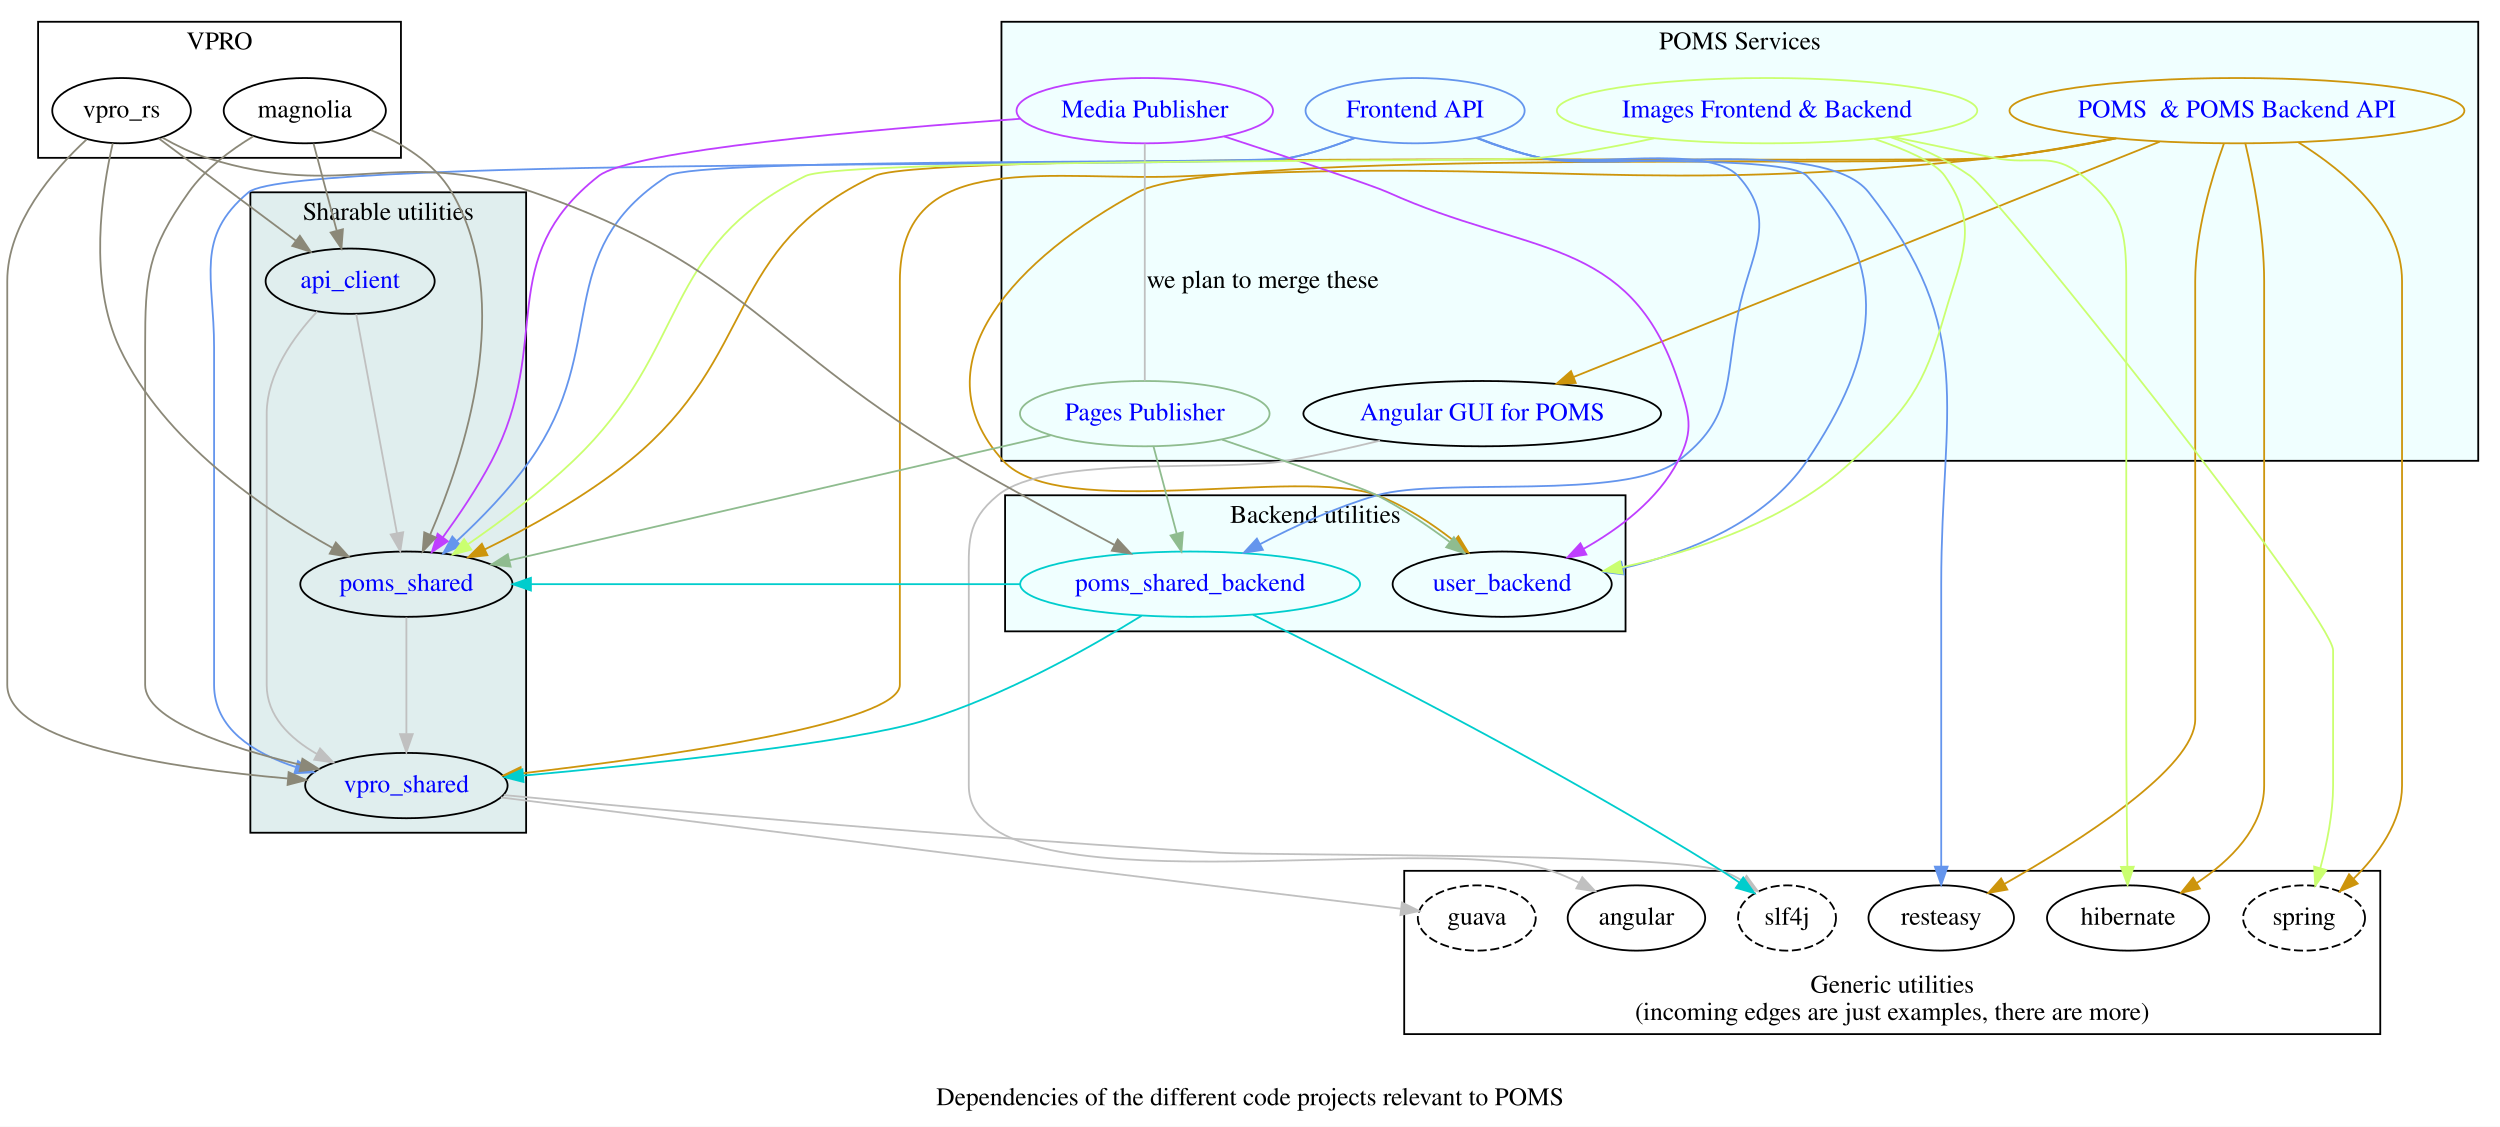
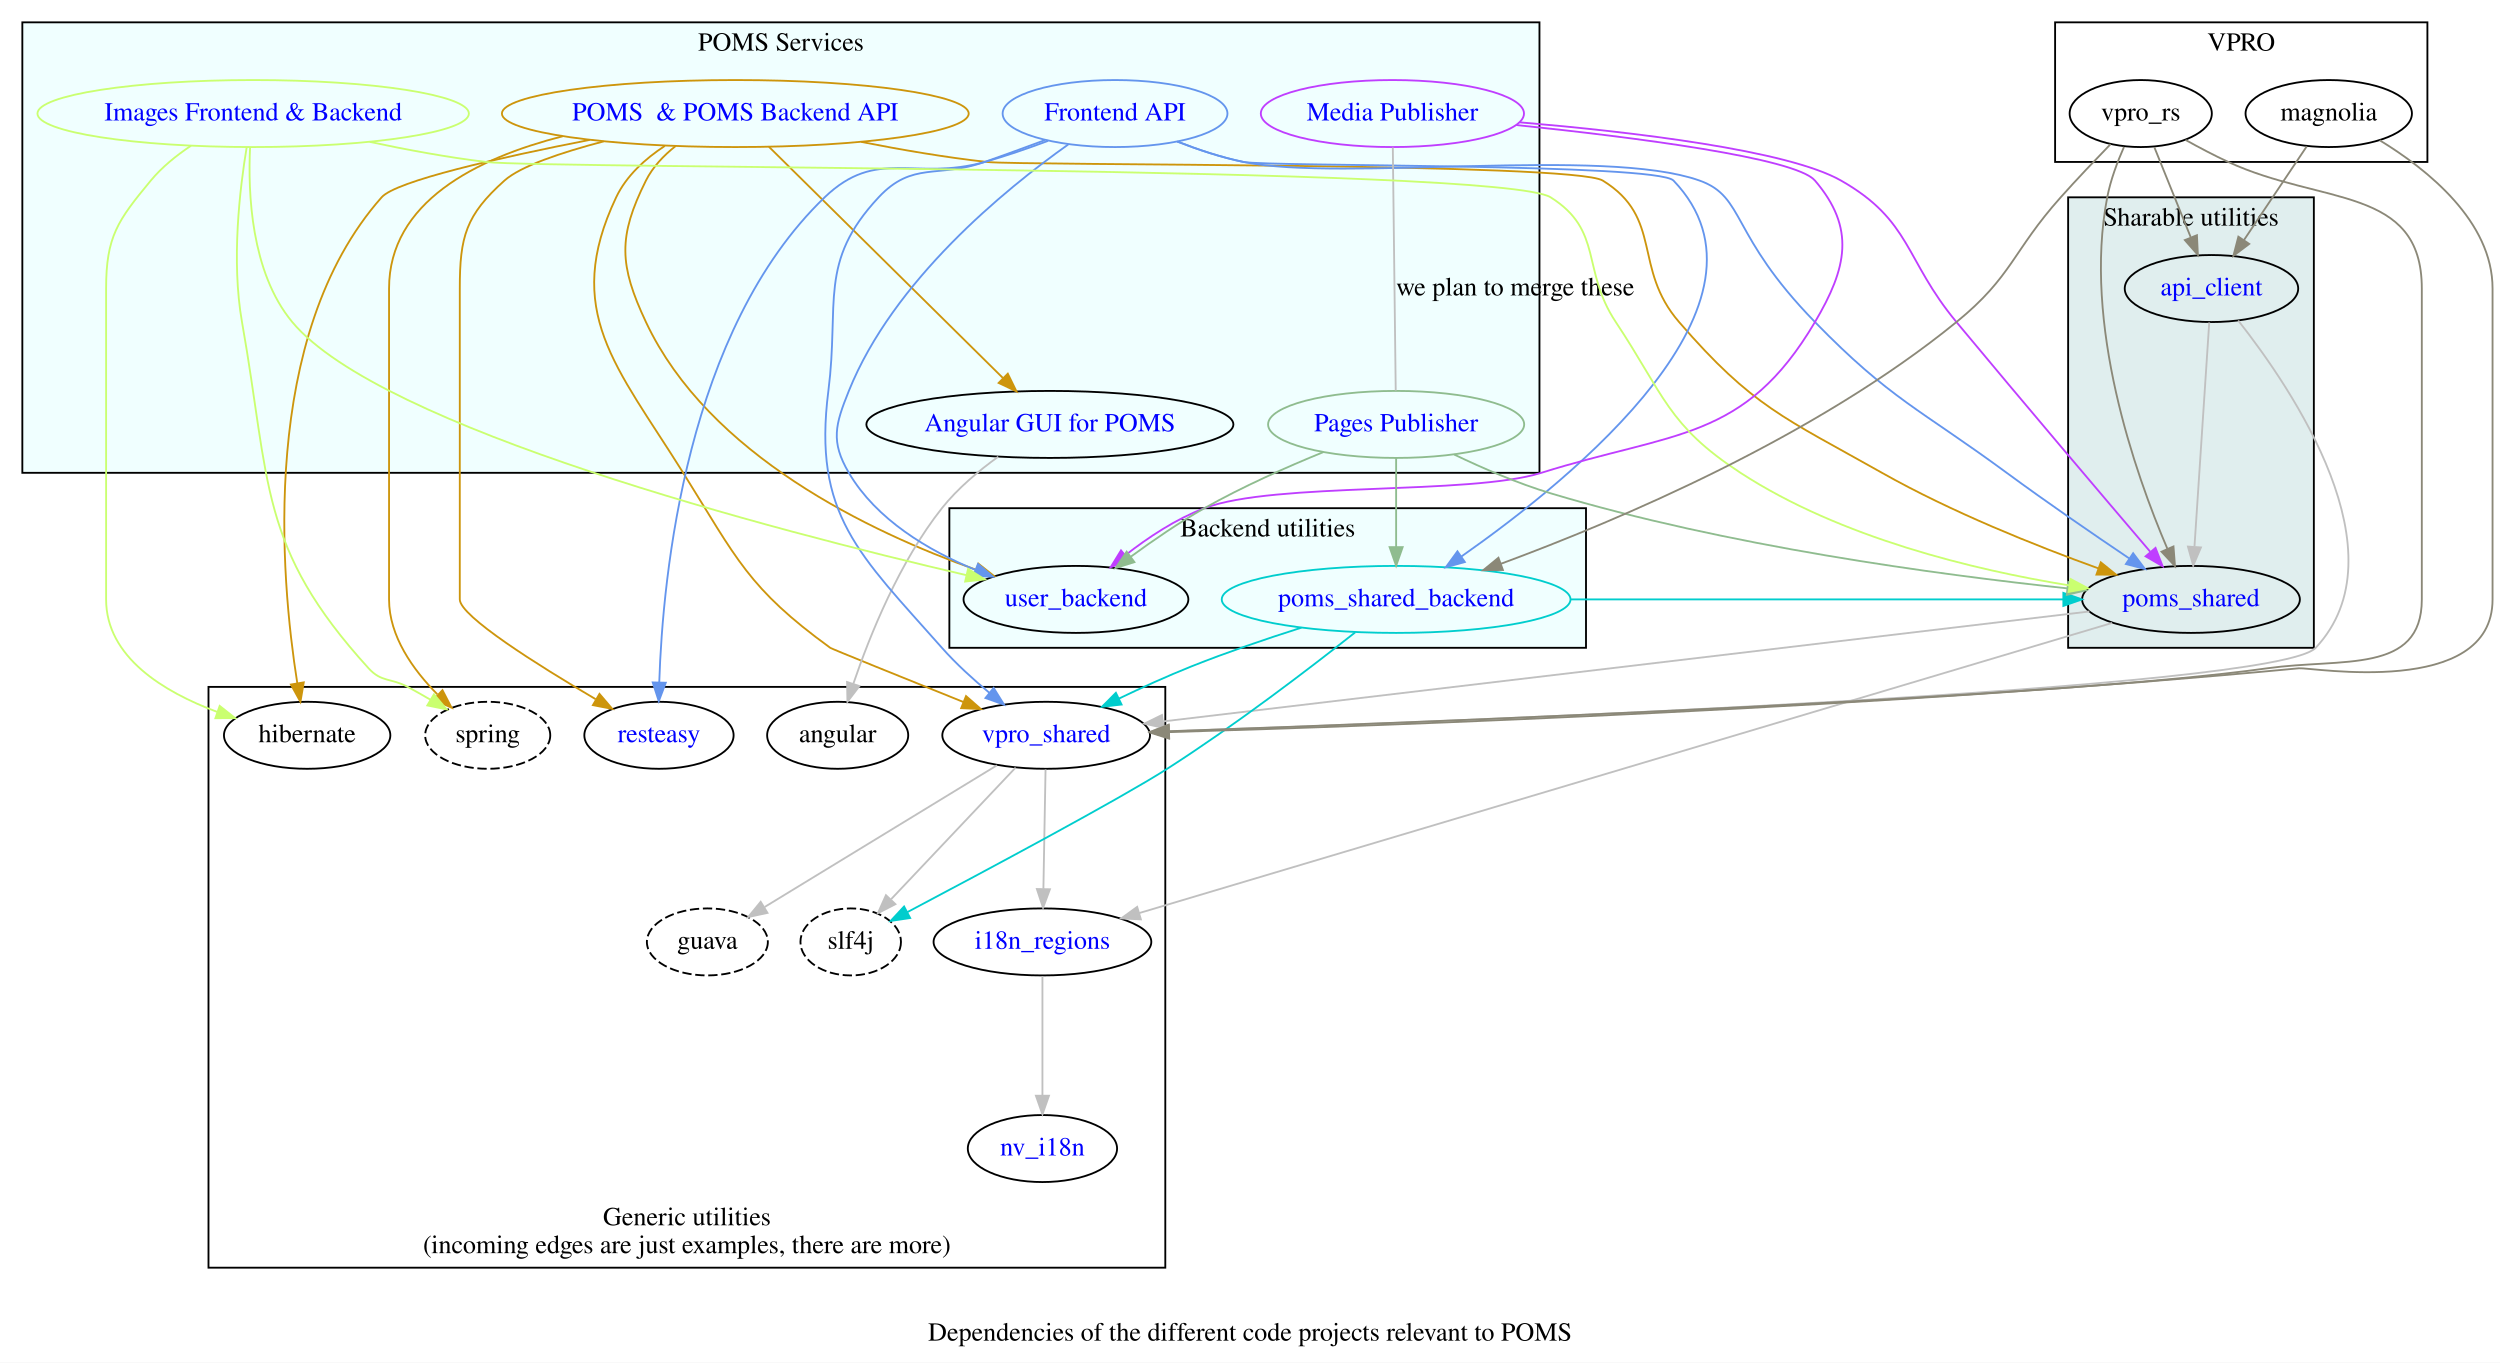
- <svg xmlns="http://www.w3.org/2000/svg" xmlns:xlink="http://www.w3.org/1999/xlink" width="1378pt" height="621pt" viewBox="0.00 0.00 1378.00 621.00">
-   <g id="graph0" class="graph" transform="scale(1 1) rotate(0) translate(4 617)">
-     <polygon fill="#ffffff" stroke="transparent" points="-4,4 -4,-617 1374,-617 1374,4 -4,4" />
-     <text text-anchor="middle" x="685" y="-7.8" font-family="Times,serif" font-size="14.00" fill="#000000">  Dependencies of the different code projects relevant to POMS</text>
+ <svg xmlns="http://www.w3.org/2000/svg" xmlns:xlink="http://www.w3.org/1999/xlink" width="1343pt" height="732pt" viewBox="0.00 0.00 1343.00 732.00">
+   <g id="graph0" class="graph" transform="scale(1 1) rotate(0) translate(4 728)">
+     <polygon fill="#ffffff" stroke="transparent" points="-4,4 -4,-728 1339,-728 1339,4 -4,4" />
+     <text text-anchor="middle" x="667.5" y="-7.8" font-family="Times,serif" font-size="14.00" fill="#000000">  Dependencies of the different code projects relevant to POMS</text>
    <g id="clust1" class="cluster">
-       <polygon fill="none" stroke="#000000" points="770,-47 770,-137 1308,-137 1308,-47 770,-47" />
-       <text text-anchor="middle" x="1039" y="-69.8" font-family="Times,serif" font-size="14.00" fill="#000000">Generic utilities</text>
-       <text text-anchor="middle" x="1039" y="-54.8" font-family="Times,serif" font-size="14.00" fill="#000000">(incoming edges are just examples, there are more)</text>
+       <polygon fill="none" stroke="#000000" points="108,-47 108,-359 622,-359 622,-47 108,-47" />
+       <text text-anchor="middle" x="365" y="-69.8" font-family="Times,serif" font-size="14.00" fill="#000000">Generic utilities</text>
+       <text text-anchor="middle" x="365" y="-54.8" font-family="Times,serif" font-size="14.00" fill="#000000">(incoming edges are just examples, there are more)</text>
    </g>
    <g id="clust2" class="cluster">
-       <polygon fill="none" stroke="#000000" points="17,-530 17,-605 217,-605 217,-530 17,-530" />
-       <text text-anchor="middle" x="117" y="-589.8" font-family="Times,serif" font-size="14.00" fill="#000000">VPRO</text>
+       <polygon fill="none" stroke="#000000" points="1100,-641 1100,-716 1300,-716 1300,-641 1100,-641" />
+       <text text-anchor="middle" x="1200" y="-700.8" font-family="Times,serif" font-size="14.00" fill="#000000">VPRO</text>
    </g>
    <g id="clust3" class="cluster">
-       <polygon fill="#f0ffff" stroke="#000000" points="548,-363 548,-605 1362,-605 1362,-363 548,-363" />
-       <text text-anchor="middle" x="955" y="-589.8" font-family="Times,serif" font-size="14.00" fill="#000000">POMS Services</text>
+       <polygon fill="#f0ffff" stroke="#000000" points="8,-474 8,-716 823,-716 823,-474 8,-474" />
+       <text text-anchor="middle" x="415.5" y="-700.8" font-family="Times,serif" font-size="14.00" fill="#000000">POMS Services</text>
    </g>
    <g id="clust4" class="cluster">
-       <polygon fill="#f0ffff" stroke="#000000" points="550,-269 550,-344 892,-344 892,-269 550,-269" />
-       <text text-anchor="middle" x="721" y="-328.8" font-family="Times,serif" font-size="14.00" fill="#000000">Backend utilities</text>
+       <polygon fill="#f0ffff" stroke="#000000" points="506,-380 506,-455 848,-455 848,-380 506,-380" />
+       <text text-anchor="middle" x="677" y="-439.8" font-family="Times,serif" font-size="14.00" fill="#000000">Backend utilities</text>
    </g>
    <g id="clust5" class="cluster">
-       <polygon fill="#e0eeee" stroke="#000000" points="134,-158 134,-511 286,-511 286,-158 134,-158" />
-       <text text-anchor="middle" x="210" y="-495.8" font-family="Times,serif" font-size="14.00" fill="#000000">Sharable utilities</text>
+       <polygon fill="#e0eeee" stroke="#000000" points="1107,-380 1107,-622 1239,-622 1239,-380 1107,-380" />
+       <text text-anchor="middle" x="1173" y="-606.8" font-family="Times,serif" font-size="14.00" fill="#000000">Sharable utilities</text>
    </g>
    <g id="node1" class="node">
      <g id="a_node1">
        <a xlink:href="https://github.com/vpro/vpro-shared" xlink:title="vpro_shared">
-           <ellipse fill="none" stroke="#000000" cx="220" cy="-184" rx="55.79" ry="18" />
-           <text text-anchor="middle" x="220" y="-180.3" font-family="Times,serif" font-size="14.00" fill="#0000ff">vpro_shared</text>
-         </a>
-       </g>
-     </g>
-     <g id="node12" class="node">
-       <ellipse fill="none" stroke="#000000" stroke-dasharray="5,2" cx="981" cy="-111" rx="27" ry="18" />
-       <text text-anchor="middle" x="981" y="-107.3" font-family="Times,serif" font-size="14.00" fill="#000000">slf4j</text>
+           <ellipse fill="none" stroke="#000000" cx="558" cy="-333" rx="55.79" ry="18" />
+           <text text-anchor="middle" x="558" y="-329.3" font-family="Times,serif" font-size="14.00" fill="#0000ff">vpro_shared</text>
+         </a>
+       </g>
+     </g>
+     <g id="node3" class="node">
+       <g id="a_node3">
+         <a xlink:href="https://github.com/mihxil/i18n-regions" xlink:title="i18n_regions">
+           <ellipse fill="none" stroke="#000000" cx="556" cy="-222" rx="58.49" ry="18" />
+           <text text-anchor="middle" x="556" y="-218.3" font-family="Times,serif" font-size="14.00" fill="#0000ff">i18n_regions</text>
+         </a>
+       </g>
    </g>
    <g id="edge1" class="edge">
-       <path fill="none" stroke="#c0c0c0" d="M273.732,-178.753C357.763,-170.73 525.433,-155.456 668,-147 698.744,-145.177 915.872,-147.003 945,-137 949.019,-135.62 952.977,-133.628 956.713,-131.353" />
-       <polygon fill="#c0c0c0" stroke="#c0c0c0" points="958.7,-134.235 964.954,-125.682 954.732,-128.468 958.7,-134.235" />
-     </g>
-     <g id="node13" class="node">
-       <ellipse fill="none" stroke="#000000" stroke-dasharray="5,2" cx="810" cy="-111" rx="32.494" ry="18" />
-       <text text-anchor="middle" x="810" y="-107.3" font-family="Times,serif" font-size="14.00" fill="#000000">guava</text>
+       <path fill="none" stroke="#c0c0c0" d="M557.67,-314.671C557.356,-297.237 556.878,-270.748 556.514,-250.549" />
+       <polygon fill="#c0c0c0" stroke="#c0c0c0" points="560.01,-250.292 556.331,-240.357 553.012,-250.418 560.01,-250.292" />
+     </g>
+     <g id="node15" class="node">
+       <ellipse fill="none" stroke="#000000" stroke-dasharray="5,2" cx="453" cy="-222" rx="27" ry="18" />
+       <text text-anchor="middle" x="453" y="-218.3" font-family="Times,serif" font-size="14.00" fill="#000000">slf4j</text>
    </g>
    <g id="edge2" class="edge">
-       <path fill="none" stroke="#c0c0c0" d="M272.128,-177.444C331.252,-170.017 430.553,-157.572 516,-147 605.841,-135.884 711.149,-123.033 768.168,-116.089" />
-       <polygon fill="#c0c0c0" stroke="#c0c0c0" points="768.734,-119.546 778.237,-114.863 767.888,-112.597 768.734,-119.546" />
+       <path fill="none" stroke="#c0c0c0" d="M541.594,-315.656C523.591,-296.625 494.613,-265.991 474.732,-244.974" />
+       <polygon fill="#c0c0c0" stroke="#c0c0c0" points="477.014,-242.294 467.6,-237.434 471.929,-247.104 477.014,-242.294" />
+     </g>
+     <g id="node16" class="node">
+       <ellipse fill="none" stroke="#000000" stroke-dasharray="5,2" cx="376" cy="-222" rx="32.494" ry="18" />
+       <text text-anchor="middle" x="376" y="-218.3" font-family="Times,serif" font-size="14.00" fill="#000000">guava</text>
+     </g>
+     <g id="edge3" class="edge">
+       <path fill="none" stroke="#c0c0c0" d="M531.536,-316.86C498.412,-296.658 441.786,-262.122 406.765,-240.763" />
+       <polygon fill="#c0c0c0" stroke="#c0c0c0" points="408.286,-237.592 397.927,-235.373 404.642,-243.568 408.286,-237.592" />
    </g>
    <g id="node2" class="node">
      <g id="a_node2">
        <a xlink:href="https://github.com/npo-poms/poms-shared" xlink:title="poms_shared">
-           <ellipse fill="none" stroke="#000000" cx="220" cy="-295" rx="58.49" ry="18" />
-           <text text-anchor="middle" x="220" y="-291.3" font-family="Times,serif" font-size="14.00" fill="#0000ff">poms_shared</text>
-         </a>
-       </g>
-     </g>
-     <g id="edge3" class="edge">
-       <path fill="none" stroke="#c0c0c0" d="M220,-276.671C220,-259.237 220,-232.748 220,-212.549" />
-       <polygon fill="#c0c0c0" stroke="#c0c0c0" points="223.5,-212.357 220,-202.357 216.5,-212.357 223.5,-212.357" />
-     </g>
-     <g id="node3" class="node">
-       <g id="a_node3">
-         <a xlink:href="https://github.com/npo-poms/api-clients" xlink:title="api_client">
-           <ellipse fill="none" stroke="#000000" cx="189" cy="-462" rx="46.593" ry="18" />
-           <text text-anchor="middle" x="189" y="-458.3" font-family="Times,serif" font-size="14.00" fill="#0000ff">api_client</text>
-         </a>
-       </g>
-     </g>
-     <g id="edge18" class="edge">
-       <path fill="none" stroke="#c0c0c0" d="M170.82,-445.262C157.962,-431.539 143,-410.871 143,-389 143,-389 143,-389 143,-239.5 143,-222.419 155.624,-210.071 170.649,-201.424" />
-       <polygon fill="#c0c0c0" stroke="#c0c0c0" points="172.416,-204.451 179.696,-196.752 169.205,-198.231 172.416,-204.451" />
-     </g>
-     <g id="edge19" class="edge">
-       <path fill="none" stroke="#c0c0c0" d="M192.377,-443.81C197.781,-414.698 208.412,-357.426 214.794,-323.046" />
-       <polygon fill="#c0c0c0" stroke="#c0c0c0" points="218.244,-323.638 216.628,-313.167 211.361,-322.361 218.244,-323.638" />
+           <ellipse fill="none" stroke="#000000" cx="1173" cy="-406" rx="58.49" ry="18" />
+           <text text-anchor="middle" x="1173" y="-402.3" font-family="Times,serif" font-size="14.00" fill="#0000ff">poms_shared</text>
+         </a>
+       </g>
+     </g>
+     <g id="edge4" class="edge">
+       <path fill="none" stroke="#c0c0c0" d="M1118.423,-399.522C1004.45,-385.993 741.741,-354.81 620.902,-340.466" />
+       <polygon fill="#c0c0c0" stroke="#c0c0c0" points="621.047,-336.959 610.705,-339.256 620.222,-343.91 621.047,-336.959" />
+     </g>
+     <g id="edge5" class="edge">
+       <path fill="none" stroke="#c0c0c0" d="M1130.591,-393.353C1020.824,-360.619 727.649,-273.189 607.971,-237.499" />
+       <polygon fill="#c0c0c0" stroke="#c0c0c0" points="608.88,-234.118 598.297,-234.614 606.88,-240.826 608.88,-234.118" />
    </g>
    <g id="node4" class="node">
      <g id="a_node4">
-         <a xlink:href="https://subversion.vpro.nl/viewvc/nl/vpro/media" xlink:title="POMS  &amp; POMS Backend API">
-           <ellipse fill="none" stroke="#cd950c" cx="1229" cy="-556" rx="125.378" ry="18" />
-           <text text-anchor="middle" x="1229" y="-552.3" font-family="Times,serif" font-size="14.00" fill="#0000ff">POMS  &amp; POMS Backend API</text>
-         </a>
-       </g>
-     </g>
-     <g id="edge31" class="edge">
-       <path fill="none" stroke="#cd950c" d="M1162.198,-540.735C1140.843,-536.476 1117.03,-532.369 1095,-530 899.19,-508.946 848.683,-530.044 652,-520 576.459,-516.142 492,-537.639 492,-462 492,-462 492,-462 492,-239.5 492,-218.326 363.826,-200.069 283.451,-190.702" />
-       <polygon fill="#cd950c" stroke="#cd950c" points="283.748,-187.213 273.414,-189.549 282.949,-194.168 283.748,-187.213" />
-     </g>
-     <g id="edge32" class="edge">
-       <path fill="none" stroke="#cd950c" d="M1162.549,-540.718C1141.108,-536.43 1117.156,-532.311 1095,-530 1060.903,-526.443 509.04,-534.553 478,-520 394.676,-480.935 414.395,-421.067 343,-363 318.745,-343.273 287.957,-326.258 263.252,-314.183" />
-       <polygon fill="#cd950c" stroke="#cd950c" points="264.638,-310.966 254.107,-309.801 261.613,-317.279 264.638,-310.966" />
+         <a xlink:href="https://github.com/TakahikoKawasaki/nv-i18n" xlink:title="nv_i18n">
+           <ellipse fill="none" stroke="#000000" cx="556" cy="-111" rx="40.094" ry="18" />
+           <text text-anchor="middle" x="556" y="-107.3" font-family="Times,serif" font-size="14.00" fill="#0000ff">nv_i18n</text>
+         </a>
+       </g>
+     </g>
+     <g id="edge9" class="edge">
+       <path fill="none" stroke="#c0c0c0" d="M556,-203.671C556,-186.237 556,-159.748 556,-139.549" />
+       <polygon fill="#c0c0c0" stroke="#c0c0c0" points="559.5,-139.357 556,-129.357 552.5,-139.357 559.5,-139.357" />
    </g>
    <g id="node5" class="node">
      <g id="a_node5">
+         <a xlink:href="https://github.com/resteasy/Resteasy" xlink:title="resteasy">
+           <ellipse fill="none" stroke="#000000" cx="350" cy="-333" rx="40.094" ry="18" />
+           <text text-anchor="middle" x="350" y="-329.3" font-family="Times,serif" font-size="14.00" fill="#0000ff">resteasy</text>
+         </a>
+       </g>
+     </g>
+     <g id="node6" class="node">
+       <g id="a_node6">
+         <a xlink:href="https://github.com/npo-poms/api-clients" xlink:title="api_client">
+           <ellipse fill="none" stroke="#000000" cx="1184" cy="-573" rx="46.593" ry="18" />
+           <text text-anchor="middle" x="1184" y="-569.3" font-family="Times,serif" font-size="14.00" fill="#0000ff">api_client</text>
+         </a>
+       </g>
+     </g>
+     <g id="edge21" class="edge">
+       <path fill="none" stroke="#c0c0c0" d="M1198.359,-555.826C1227.56,-518.779 1287.257,-430.626 1240,-380 1219.165,-357.68 791.011,-340.87 623.947,-335.137" />
+       <polygon fill="#c0c0c0" stroke="#c0c0c0" points="623.917,-331.634 613.803,-334.792 623.679,-338.63 623.917,-331.634" />
+     </g>
+     <g id="edge22" class="edge">
+       <path fill="none" stroke="#c0c0c0" d="M1182.802,-554.81C1180.893,-525.823 1177.144,-468.919 1174.877,-434.492" />
+       <polygon fill="#c0c0c0" stroke="#c0c0c0" points="1178.346,-433.916 1174.197,-424.167 1171.362,-434.376 1178.346,-433.916" />
+     </g>
+     <g id="node7" class="node">
+       <g id="a_node7">
+         <a xlink:href="https://subversion.vpro.nl/viewvc/nl/vpro/media" xlink:title="POMS  &amp; POMS Backend API">
+           <ellipse fill="none" stroke="#cd950c" cx="391" cy="-667" rx="125.378" ry="18" />
+           <text text-anchor="middle" x="391" y="-663.3" font-family="Times,serif" font-size="14.00" fill="#0000ff">POMS  &amp; POMS Backend API</text>
+         </a>
+       </g>
+     </g>
+     <g id="edge33" class="edge">
+       <path fill="none" stroke="#cd950c" d="M353.118,-649.607C342.549,-642.67 332.468,-633.538 327,-622 298.011,-560.825 327.123,-531.407 363,-474 391.922,-427.722 397.853,-412.082 442,-380 442.81,-379.411 481.167,-363.91 513.552,-350.869" />
+       <polygon fill="#cd950c" stroke="#cd950c" points="514.956,-354.076 522.926,-347.095 512.342,-347.583 514.956,-354.076" />
+     </g>
+     <g id="edge34" class="edge">
+       <path fill="none" stroke="#cd950c" d="M458.662,-651.771C480.088,-647.541 503.937,-643.442 526,-641 544.286,-638.976 841.346,-640.665 857,-631 889.656,-610.837 872.889,-584.025 898,-555 937.489,-509.355 954.441,-503.672 1007,-474 1044.273,-452.958 1089.368,-434.911 1123.145,-422.707" />
+       <polygon fill="#cd950c" stroke="#cd950c" points="1124.553,-425.921 1132.798,-419.267 1122.204,-419.327 1124.553,-425.921" />
+     </g>
+     <g id="edge35" class="edge">
+       <path fill="none" stroke="#cd950c" d="M320.281,-652.048C297.351,-646.035 275.599,-638.703 267,-631 246.221,-612.385 243,-600.898 243,-573 243,-573 243,-573 243,-406 243,-397.02 284.657,-370.826 315.987,-352.395" />
+       <polygon fill="#cd950c" stroke="#cd950c" points="318.039,-355.25 324.913,-347.188 314.512,-349.204 318.039,-355.25" />
+     </g>
+     <g id="node8" class="node">
+       <g id="a_node8">
        <a xlink:href="https://subversion.vpro.nl/viewvc/nl/vpro/media-gui" xlink:title="Angular GUI for POMS">
-           <ellipse fill="none" stroke="#000000" cx="813" cy="-389" rx="98.583" ry="18" />
-           <text text-anchor="middle" x="813" y="-385.3" font-family="Times,serif" font-size="14.00" fill="#0000ff">Angular GUI for POMS</text>
-         </a>
-       </g>
-     </g>
-     <g id="edge33" class="edge">
-       <path fill="none" stroke="#cd950c" d="M1186.436,-538.913C1109.149,-507.887 946.107,-442.435 863.399,-409.233" />
-       <polygon fill="#cd950c" stroke="#cd950c" points="864.548,-405.922 853.964,-405.445 861.94,-412.418 864.548,-405.922" />
+           <ellipse fill="none" stroke="#000000" cx="560" cy="-500" rx="98.583" ry="18" />
+           <text text-anchor="middle" x="560" y="-496.3" font-family="Times,serif" font-size="14.00" fill="#0000ff">Angular GUI for POMS</text>
+         </a>
+       </g>
+     </g>
+     <g id="edge36" class="edge">
+       <path fill="none" stroke="#cd950c" d="M409.086,-649.128C439.327,-619.245 500.224,-559.068 534.7,-525.001" />
+       <polygon fill="#cd950c" stroke="#cd950c" points="537.391,-527.262 542.044,-517.743 532.471,-522.283 537.391,-527.262" />
+     </g>
+     <g id="node13" class="node">
+       <g id="a_node13">
+         <a xlink:href="https://subversion.vpro.nl/repo/nl/vpro/user" xlink:title="user_backend">
+           <ellipse fill="none" stroke="#000000" cx="574" cy="-406" rx="60.389" ry="18" />
+           <text text-anchor="middle" x="574" y="-402.3" font-family="Times,serif" font-size="14.00" fill="#0000ff">user_backend</text>
+         </a>
+       </g>
+     </g>
+     <g id="edge37" class="edge">
+       <path fill="none" stroke="#cd950c" d="M358.923,-649.53C352.509,-644.448 346.634,-638.267 343,-631 327.894,-600.788 328.632,-585.57 343,-555 376.582,-483.55 463.224,-442.223 520.328,-421.924" />
+       <polygon fill="#cd950c" stroke="#cd950c" points="521.615,-425.182 529.926,-418.61 519.331,-418.565 521.615,-425.182" />
+     </g>
+     <g id="node17" class="node">
+       <ellipse fill="none" stroke="#000000" stroke-dasharray="5,2" cx="258" cy="-333" rx="33.595" ry="18" />
+       <text text-anchor="middle" x="258" y="-329.3" font-family="Times,serif" font-size="14.00" fill="#000000">spring</text>
+     </g>
+     <g id="edge38" class="edge">
+       <path fill="none" stroke="#cd950c" d="M298.272,-654.804C251.682,-642.904 205,-619.402 205,-573 205,-573 205,-573 205,-406 205,-386.231 217.885,-368.209 230.949,-355.018" />
+       <polygon fill="#cd950c" stroke="#cd950c" points="233.694,-357.241 238.566,-347.833 228.89,-352.149 233.694,-357.241" />
+     </g>
+     <g id="node18" class="node">
+       <ellipse fill="none" stroke="#000000" cx="161" cy="-333" rx="44.693" ry="18" />
+       <text text-anchor="middle" x="161" y="-329.3" font-family="Times,serif" font-size="14.00" fill="#000000">hibernate</text>
+     </g>
+     <g id="edge39" class="edge">
+       <path fill="none" stroke="#cd950c" d="M312.846,-652.868C263.954,-643.283 208.796,-630.803 201,-622 135.223,-547.723 146.686,-417.919 155.698,-361.044" />
+       <polygon fill="#cd950c" stroke="#cd950c" points="159.182,-361.433 157.389,-350.991 152.279,-360.272 159.182,-361.433" />
+     </g>
+     <g id="node19" class="node">
+       <ellipse fill="none" stroke="#000000" cx="446" cy="-333" rx="37.894" ry="18" />
+       <text text-anchor="middle" x="446" y="-329.3" font-family="Times,serif" font-size="14.00" fill="#000000">angular</text>
+     </g>
+     <g id="edge40" class="edge">
+       <path fill="none" stroke="#c0c0c0" d="M532.245,-482.657C521.783,-475.118 510.396,-465.584 502,-455 479.24,-426.309 463.321,-386.873 454.421,-360.693" />
+       <polygon fill="#c0c0c0" stroke="#c0c0c0" points="457.692,-359.435 451.248,-351.025 451.041,-361.617 457.692,-359.435" />
+     </g>
+     <g id="node9" class="node">
+       <g id="a_node9">
+         <a xlink:href="https://subversion.vpro.nl/viewvc/nl/publiekeomroep/poms-shared-backend/" xlink:title="poms_shared_backend">
+           <ellipse fill="none" stroke="#00cdcd" cx="746" cy="-406" rx="93.683" ry="18" />
+           <text text-anchor="middle" x="746" y="-402.3" font-family="Times,serif" font-size="14.00" fill="#0000ff">poms_shared_backend</text>
+         </a>
+       </g>
+     </g>
+     <g id="edge6" class="edge">
+       <path fill="none" stroke="#00cdcd" d="M695.14,-390.836C676.366,-384.853 655.037,-377.595 636,-370 623.132,-364.866 609.387,-358.616 597.076,-352.724" />
+       <polygon fill="#00cdcd" stroke="#00cdcd" points="598.505,-349.527 587.98,-348.314 595.451,-355.826 598.505,-349.527" />
+     </g>
+     <g id="edge7" class="edge">
+       <path fill="none" stroke="#00cdcd" d="M839.823,-406C927.963,-406 1016.103,-406 1104.243,-406" />
+       <polygon fill="#00cdcd" stroke="#00cdcd" points="1104.434,-409.5 1114.434,-406 1104.434,-402.5 1104.434,-409.5" />
+     </g>
+     <g id="edge8" class="edge">
+       <path fill="none" stroke="#00cdcd" d="M723.983,-388.28C699.861,-369.211 659.705,-338.463 623,-315 597.702,-298.829 525.032,-259.994 483.352,-237.963" />
+       <polygon fill="#00cdcd" stroke="#00cdcd" points="484.938,-234.843 474.46,-233.27 481.67,-241.033 484.938,-234.843" />
    </g>
    <g id="node10" class="node">
      <g id="a_node10">
-         <a xlink:href="https://subversion.vpro.nl/repo/nl/vpro/user" xlink:title="user_backend">
-           <ellipse fill="none" stroke="#000000" cx="824" cy="-295" rx="60.389" ry="18" />
-           <text text-anchor="middle" x="824" y="-291.3" font-family="Times,serif" font-size="14.00" fill="#0000ff">user_backend</text>
-         </a>
-       </g>
-     </g>
-     <g id="edge34" class="edge">
-       <path fill="none" stroke="#cd950c" d="M1161.142,-540.765C1140.052,-536.589 1116.656,-532.522 1095,-530 1042.866,-523.928 669.154,-535.993 623,-511 558.331,-475.981 499.444,-417.337 549,-363 579.978,-329.033 711.89,-359.968 755,-344 770.336,-338.319 785.381,-328.315 797.488,-318.82" />
-       <polygon fill="#cd950c" stroke="#cd950c" points="799.835,-321.423 805.369,-312.388 795.408,-316 799.835,-321.423" />
-     </g>
-     <g id="node14" class="node">
-       <ellipse fill="none" stroke="#000000" stroke-dasharray="5,2" cx="1266" cy="-111" rx="33.595" ry="18" />
-       <text text-anchor="middle" x="1266" y="-107.3" font-family="Times,serif" font-size="14.00" fill="#000000">spring</text>
-     </g>
-     <g id="edge35" class="edge">
-       <path fill="none" stroke="#cd950c" d="M1262.885,-538.522C1288.758,-522.487 1320,-496.071 1320,-462 1320,-462 1320,-462 1320,-184 1320,-163.915 1306.625,-145.741 1293.188,-132.55" />
-       <polygon fill="#cd950c" stroke="#cd950c" points="1295.53,-129.949 1285.801,-125.754 1290.791,-135.101 1295.53,-129.949" />
-     </g>
-     <g id="node15" class="node">
-       <ellipse fill="none" stroke="#000000" cx="1066" cy="-111" rx="40.094" ry="18" />
-       <text text-anchor="middle" x="1066" y="-107.3" font-family="Times,serif" font-size="14.00" fill="#000000">resteasy</text>
-     </g>
-     <g id="edge36" class="edge">
-       <path fill="none" stroke="#cd950c" d="M1221.849,-537.948C1215.097,-519.255 1206,-489.049 1206,-462 1206,-462 1206,-462 1206,-220.5 1206,-193.837 1142.198,-153.271 1100.737,-129.724" />
-       <polygon fill="#cd950c" stroke="#cd950c" points="1102.439,-126.666 1092.005,-124.828 1099.015,-132.772 1102.439,-126.666" />
-     </g>
-     <g id="node16" class="node">
-       <ellipse fill="none" stroke="#000000" cx="1169" cy="-111" rx="44.693" ry="18" />
-       <text text-anchor="middle" x="1169" y="-107.3" font-family="Times,serif" font-size="14.00" fill="#000000">hibernate</text>
-     </g>
-     <g id="edge37" class="edge">
-       <path fill="none" stroke="#cd950c" d="M1233.664,-537.765C1238.067,-518.926 1244,-488.607 1244,-462 1244,-462 1244,-462 1244,-184 1244,-160.837 1225.403,-142.641 1206.73,-130.209" />
-       <polygon fill="#cd950c" stroke="#cd950c" points="1208.551,-127.22 1198.212,-124.906 1204.851,-133.162 1208.551,-127.22" />
-     </g>
-     <g id="node17" class="node">
-       <ellipse fill="none" stroke="#000000" cx="898" cy="-111" rx="37.894" ry="18" />
-       <text text-anchor="middle" x="898" y="-107.3" font-family="Times,serif" font-size="14.00" fill="#000000">angular</text>
-     </g>
-     <g id="edge38" class="edge">
-       <path fill="none" stroke="#c0c0c0" d="M756.652,-374.113C740.095,-370.099 721.894,-366.032 705,-363 669.975,-356.714 573.511,-366.57 546,-344 528.288,-329.469 530,-317.909 530,-295 530,-295 530,-295 530,-184 530,-111.906 782.688,-160.043 851,-137 856.061,-135.293 861.211,-133.048 866.155,-130.591" />
-       <polygon fill="#c0c0c0" stroke="#c0c0c0" points="868.161,-133.488 875.335,-125.692 864.865,-127.313 868.161,-133.488" />
-     </g>
-     <g id="node6" class="node">
-       <g id="a_node6">
-         <a xlink:href="https://subversion.vpro.nl/viewvc/nl/publiekeomroep/poms-shared-backend/" xlink:title="poms_shared_backend">
-           <ellipse fill="none" stroke="#00cdcd" cx="652" cy="-295" rx="93.683" ry="18" />
-           <text text-anchor="middle" x="652" y="-291.3" font-family="Times,serif" font-size="14.00" fill="#0000ff">poms_shared_backend</text>
-         </a>
-       </g>
-     </g>
-     <g id="edge4" class="edge">
-       <path fill="none" stroke="#00cdcd" d="M625.241,-277.606C596.854,-260.049 550.103,-233.637 506,-220 465.955,-207.618 355.861,-196.026 284.537,-189.492" />
-       <polygon fill="#00cdcd" stroke="#00cdcd" points="284.583,-185.982 274.308,-188.565 283.951,-192.953 284.583,-185.982" />
-     </g>
-     <g id="edge5" class="edge">
-       <path fill="none" stroke="#00cdcd" d="M558.295,-295C468.445,-295 378.595,-295 288.745,-295" />
-       <polygon fill="#00cdcd" stroke="#00cdcd" points="288.641,-291.5 278.641,-295 288.641,-298.5 288.641,-291.5" />
-     </g>
-     <g id="edge6" class="edge">
-       <path fill="none" stroke="#00cdcd" d="M686.659,-278.165C742.349,-250.706 854.66,-193.641 945,-137 948.192,-134.998 951.478,-132.813 954.705,-130.588" />
-       <polygon fill="#00cdcd" stroke="#00cdcd" points="956.873,-133.341 963.005,-124.701 952.824,-127.631 956.873,-133.341" />
-     </g>
-     <g id="node7" class="node">
-       <g id="a_node7">
        <a xlink:href="https://subversion.vpro.nl/viewvc/nl/vpro/api/" xlink:title="Frontend API">
-           <ellipse fill="none" stroke="#6495ed" cx="776" cy="-556" rx="60.389" ry="18" />
-           <text text-anchor="middle" x="776" y="-552.3" font-family="Times,serif" font-size="14.00" fill="#0000ff">Frontend API</text>
-         </a>
-       </g>
-     </g>
-     <g id="edge7" class="edge">
-       <path fill="none" stroke="#6495ed" d="M742.612,-540.873C731.51,-536.537 718.932,-532.351 707,-530 675.695,-523.833 157.484,-531.458 133,-511 103.128,-486.04 114,-464.427 114,-425.5 114,-425.5 114,-425.5 114,-239.5 114,-215.583 135.441,-201.953 159.038,-194.195" />
-       <polygon fill="#6495ed" stroke="#6495ed" points="160.254,-197.486 168.863,-191.311 158.282,-190.769 160.254,-197.486" />
-     </g>
-     <g id="edge8" class="edge">
-       <path fill="none" stroke="#6495ed" d="M742.611,-540.877C731.51,-536.541 718.931,-532.354 707,-530 688.297,-526.311 380.003,-530.36 364,-520 298.924,-477.869 332.925,-426.18 288,-363 276.515,-346.849 261.061,-331.055 247.788,-318.761" />
-       <polygon fill="#6495ed" stroke="#6495ed" points="250.031,-316.071 240.271,-311.95 245.331,-321.258 250.031,-316.071" />
-     </g>
-     <g id="edge9" class="edge">
-       <path fill="none" stroke="#6495ed" d="M810.186,-541.044C821.119,-536.827 833.397,-532.667 845,-530 868.706,-524.551 937.605,-537.968 954,-520 976.767,-495.048 960.493,-477.148 954,-444 946.527,-405.852 951.971,-386.493 921,-363 891.418,-340.561 790.694,-354.225 755,-344 732.751,-337.626 709.349,-326.859 690.484,-317.039" />
-       <polygon fill="#6495ed" stroke="#6495ed" points="692.084,-313.926 681.612,-312.317 688.795,-320.105 692.084,-313.926" />
+           <ellipse fill="none" stroke="#6495ed" cx="595" cy="-667" rx="60.389" ry="18" />
+           <text text-anchor="middle" x="595" y="-663.3" font-family="Times,serif" font-size="14.00" fill="#0000ff">Frontend API</text>
+         </a>
+       </g>
    </g>
    <g id="edge10" class="edge">
-       <path fill="none" stroke="#6495ed" d="M809.797,-541.014C820.815,-536.742 833.241,-532.557 845,-530 860.997,-526.521 980.824,-531.962 992,-520 1039.637,-469.013 1031.001,-420.861 992,-363 969.414,-329.492 927.209,-312.49 890.754,-303.866" />
-       <polygon fill="#6495ed" stroke="#6495ed" points="891.163,-300.373 880.645,-301.649 889.663,-307.21 891.163,-300.373" />
+       <path fill="none" stroke="#6495ed" d="M557.303,-652.732C546.866,-648.854 535.516,-644.704 525,-641 499.813,-632.128 486.232,-641.511 468,-622 435.395,-587.108 447.049,-565.37 441,-518 432.506,-451.482 457.577,-430.233 502,-380 509.596,-371.41 518.806,-363.029 527.543,-355.78" />
+       <polygon fill="#6495ed" stroke="#6495ed" points="529.786,-358.468 535.375,-349.467 525.393,-353.018 529.786,-358.468" />
    </g>
    <g id="edge11" class="edge">
-       <path fill="none" stroke="#6495ed" d="M809.788,-540.973C820.806,-536.698 833.234,-532.523 845,-530 884.545,-521.522 1001.027,-542.812 1026,-511 1086.285,-434.203 1066,-392.632 1066,-295 1066,-295 1066,-295 1066,-184 1066,-169.3 1066,-152.934 1066,-139.43" />
-       <polygon fill="#6495ed" stroke="#6495ed" points="1069.5,-139.3 1066,-129.3 1062.5,-139.3 1069.5,-139.3" />
-     </g>
-     <g id="node8" class="node">
-       <g id="a_node8">
-         <a xlink:href="https://subversion.vpro.nl/viewvc/nl/publiekeomroep/npo-publish/" xlink:title="Media Publisher">
-           <ellipse fill="none" stroke="#bf3eff" cx="627" cy="-556" rx="70.688" ry="18" />
-           <text text-anchor="middle" x="627" y="-552.3" font-family="Times,serif" font-size="14.00" fill="#0000ff">Media Publisher</text>
-         </a>
-       </g>
-     </g>
-     <g id="edge15" class="edge">
-       <path fill="none" stroke="#bf3eff" d="M558.243,-551.532C475.074,-545.55 343.909,-534.049 326,-520 267.35,-473.992 301.562,-429.045 267,-363 259.323,-348.33 249.019,-333.071 240.016,-320.734" />
-       <polygon fill="#bf3eff" stroke="#bf3eff" points="242.817,-318.635 234.039,-312.703 237.201,-322.815 242.817,-318.635" />
-     </g>
-     <g id="node9" class="node">
-       <g id="a_node9">
-         <a xlink:href="https://subversion.vpro.nl/viewvc/nl/vpro/pages-publish/" xlink:title="Pages Publisher">
-           <ellipse fill="none" stroke="#8fbc8f" cx="627" cy="-389" rx="68.788" ry="18" />
-           <text text-anchor="middle" x="627" y="-385.3" font-family="Times,serif" font-size="14.00" fill="#0000ff">Pages Publisher</text>
-         </a>
-       </g>
-     </g>
-     <g id="edge17" class="edge">
-       <path fill="none" stroke="#c0c0c0" d="M627,-537.81C627,-505.686 627,-439.275 627,-407.167" />
-       <text text-anchor="middle" x="692" y="-458.3" font-family="Times,serif" font-size="14.00" fill="#000000">we plan to merge these</text>
-     </g>
-     <g id="edge16" class="edge">
-       <path fill="none" stroke="#bf3eff" d="M670.82,-541.775C706.558,-530.092 752.479,-514.863 761,-511 838.247,-475.983 894.521,-487.574 921,-407 927.105,-388.422 930.025,-380.349 921,-363 909.888,-341.64 888.654,-325.596 868.879,-314.472" />
-       <polygon fill="#bf3eff" stroke="#bf3eff" points="870.409,-311.321 859.938,-309.706 867.116,-317.498 870.409,-311.321" />
+       <path fill="none" stroke="#6495ed" d="M628.405,-651.959C639.508,-647.628 652.082,-643.423 664,-641 717.397,-630.144 857.669,-649.282 909,-631 933.778,-622.175 924.911,-602.269 971,-555 1011.656,-513.303 1027.084,-508.504 1074,-474 1095.559,-458.144 1120.384,-441.096 1139.782,-428.035" />
+       <polygon fill="#6495ed" stroke="#6495ed" points="1141.926,-430.811 1148.281,-422.334 1138.027,-424.998 1141.926,-430.811" />
    </g>
    <g id="edge12" class="edge">
-       <path fill="none" stroke="#8fbc8f" d="M575.04,-376.999C498.487,-359.319 355.928,-326.394 276.733,-308.103" />
-       <polygon fill="#8fbc8f" stroke="#8fbc8f" points="277.46,-304.679 266.929,-305.839 275.885,-311.499 277.46,-304.679" />
+       <path fill="none" stroke="#6495ed" d="M559.045,-652.346C548.223,-648.29 536.236,-644.144 525,-641 487.304,-630.453 467.227,-649.12 439,-622 364.848,-550.754 352.065,-419.342 350.151,-361.546" />
+       <polygon fill="#6495ed" stroke="#6495ed" points="353.645,-361.236 349.903,-351.324 346.647,-361.406 353.645,-361.236" />
    </g>
    <g id="edge13" class="edge">
-       <path fill="none" stroke="#8fbc8f" d="M631.82,-370.876C635.417,-357.352 640.399,-338.619 644.513,-323.151" />
-       <polygon fill="#8fbc8f" stroke="#8fbc8f" points="648.007,-323.632 647.194,-313.068 641.242,-321.833 648.007,-323.632" />
+       <path fill="none" stroke="#6495ed" d="M628.409,-651.976C639.512,-647.647 652.086,-643.438 664,-641 676.585,-638.425 886.116,-640.277 895,-631 957.207,-566.042 842.331,-471.982 780.975,-428.994" />
+       <polygon fill="#6495ed" stroke="#6495ed" points="782.914,-426.08 772.697,-423.276 778.935,-431.839 782.914,-426.08" />
    </g>
    <g id="edge14" class="edge">
-       <path fill="none" stroke="#8fbc8f" d="M669.613,-374.677C703.703,-363.109 747.077,-348.102 755,-344 768.859,-336.824 783.096,-327.167 795.011,-318.324" />
-       <polygon fill="#8fbc8f" stroke="#8fbc8f" points="797.392,-320.911 803.239,-312.075 793.158,-315.336 797.392,-320.911" />
+       <path fill="none" stroke="#6495ed" d="M569.896,-650.422C535.648,-626.116 475.816,-577.21 452,-518 444.702,-499.857 442.095,-490.861 452,-474 466.757,-448.88 494.536,-432.36 519.863,-421.902" />
+       <polygon fill="#6495ed" stroke="#6495ed" points="521.367,-425.072 529.417,-418.185 518.829,-418.548 521.367,-425.072" />
    </g>
    <g id="node11" class="node">
      <g id="a_node11">
+         <a xlink:href="https://subversion.vpro.nl/viewvc/nl/publiekeomroep/npo-publish/" xlink:title="Media Publisher">
+           <ellipse fill="none" stroke="#bf3eff" cx="744" cy="-667" rx="70.688" ry="18" />
+           <text text-anchor="middle" x="744" y="-663.3" font-family="Times,serif" font-size="14.00" fill="#0000ff">Media Publisher</text>
+         </a>
+       </g>
+     </g>
+     <g id="edge18" class="edge">
+       <path fill="none" stroke="#bf3eff" d="M812.464,-662.283C873.102,-657.119 956.321,-647.321 985,-631 1022.886,-609.439 1019.147,-588.533 1047,-555 1083.207,-511.408 1125.893,-461.168 1151.133,-431.579" />
+       <polygon fill="#bf3eff" stroke="#bf3eff" points="1153.939,-433.682 1157.769,-423.804 1148.615,-429.138 1153.939,-433.682" />
+     </g>
+     <g id="node12" class="node">
+       <g id="a_node12">
+         <a xlink:href="https://subversion.vpro.nl/viewvc/nl/vpro/pages-publish/" xlink:title="Pages Publisher">
+           <ellipse fill="none" stroke="#8fbc8f" cx="746" cy="-500" rx="68.788" ry="18" />
+           <text text-anchor="middle" x="746" y="-496.3" font-family="Times,serif" font-size="14.00" fill="#0000ff">Pages Publisher</text>
+         </a>
+       </g>
+     </g>
+     <g id="edge20" class="edge">
+       <path fill="none" stroke="#c0c0c0" d="M744.218,-648.81C744.603,-616.686 745.398,-550.275 745.782,-518.167" />
+       <text text-anchor="middle" x="810" y="-569.3" font-family="Times,serif" font-size="14.00" fill="#000000">we plan to merge these</text>
+     </g>
+     <g id="edge19" class="edge">
+       <path fill="none" stroke="#bf3eff" d="M810.566,-660.822C873.746,-654.269 960.587,-643.195 971,-631 992.934,-605.313 988.18,-584.082 971,-555 933.059,-490.774 895.172,-496.337 824,-474 785.413,-461.89 680.836,-469.287 643,-455 627.7,-449.223 612.66,-439.205 600.546,-429.728" />
+       <polygon fill="#bf3eff" stroke="#bf3eff" points="602.626,-426.908 592.66,-423.311 598.208,-432.337 602.626,-426.908" />
+     </g>
+     <g id="edge15" class="edge">
+       <path fill="none" stroke="#8fbc8f" d="M777.201,-483.817C792.465,-476.494 811.322,-468.31 829,-463 923.219,-434.702 1036.438,-419.362 1106.569,-411.931" />
+       <polygon fill="#8fbc8f" stroke="#8fbc8f" points="1107.01,-415.404 1116.596,-410.892 1106.288,-408.442 1107.01,-415.404" />
+     </g>
+     <g id="edge16" class="edge">
+       <path fill="none" stroke="#8fbc8f" d="M746,-481.876C746,-468.352 746,-449.619 746,-434.151" />
+       <polygon fill="#8fbc8f" stroke="#8fbc8f" points="749.5,-434.068 746,-424.068 742.5,-434.068 749.5,-434.068" />
+     </g>
+     <g id="edge17" class="edge">
+       <path fill="none" stroke="#8fbc8f" d="M706.936,-485.154C687.289,-477.136 663.383,-466.528 643,-455 629.519,-447.376 615.44,-437.722 603.543,-429.003" />
+       <polygon fill="#8fbc8f" stroke="#8fbc8f" points="605.414,-426.032 595.304,-422.862 601.23,-431.645 605.414,-426.032" />
+     </g>
+     <g id="node14" class="node">
+       <g id="a_node14">
        <a xlink:href="https://subversion.vpro.nl/viewvc/nl/vpro/images/" xlink:title="Images Frontend &amp; Backend">
-           <ellipse fill="none" stroke="#caff70" cx="970" cy="-556" rx="115.88" ry="18" />
-           <text text-anchor="middle" x="970" y="-552.3" font-family="Times,serif" font-size="14.00" fill="#0000ff">Images Frontend &amp; Backend</text>
-         </a>
-       </g>
-     </g>
-     <g id="edge20" class="edge">
-       <path fill="none" stroke="#caff70" d="M907.73,-540.743C887.812,-536.484 865.588,-532.376 845,-530 822.641,-527.42 460.21,-529.906 440,-520 359.16,-480.375 377.154,-425.131 312,-363 294.212,-346.038 272.124,-329.585 254.049,-317.112" />
-       <polygon fill="#caff70" stroke="#caff70" points="255.772,-314.052 245.535,-311.324 251.837,-319.841 255.772,-314.052" />
-     </g>
-     <g id="edge21" class="edge">
-       <path fill="none" stroke="#caff70" d="M1029.043,-540.467C1046.725,-534.55 1062.813,-527.432 1068,-520 1087.333,-492.302 1077.366,-476.453 1068,-444 1056.204,-403.127 1047.957,-392.18 1017,-363 982.251,-330.246 930.784,-313.14 889.735,-304.281" />
-       <polygon fill="#caff70" stroke="#caff70" points="890.307,-300.826 879.809,-302.254 888.907,-307.684 890.307,-300.826" />
-     </g>
-     <g id="edge22" class="edge">
-       <path fill="none" stroke="#caff70" d="M1037.971,-541.41C1053.302,-536.202 1068.899,-529.243 1082,-520 1096.945,-509.456 1282,-276.79 1282,-258.5 1282,-258.5 1282,-258.5 1282,-184 1282,-168.698 1278.604,-152.002 1274.941,-138.444" />
-       <polygon fill="#caff70" stroke="#caff70" points="1278.282,-137.395 1272.14,-128.762 1271.558,-139.341 1278.282,-137.395" />
+           <ellipse fill="none" stroke="#caff70" cx="132" cy="-667" rx="115.88" ry="18" />
+           <text text-anchor="middle" x="132" y="-663.3" font-family="Times,serif" font-size="14.00" fill="#0000ff">Images Frontend &amp; Backend</text>
+         </a>
+       </g>
    </g>
    <g id="edge23" class="edge">
-       <path fill="none" stroke="#caff70" d="M1039.414,-541.514C1057.506,-537.751 1076.981,-533.713 1095,-530 1116.769,-525.515 1126.856,-534.146 1144,-520 1165.518,-502.245 1168,-489.897 1168,-462 1168,-462 1168,-462 1168,-220.5 1168,-192.889 1168.322,-161.364 1168.6,-139.252" />
-       <polygon fill="#caff70" stroke="#caff70" points="1172.101,-139.257 1168.732,-129.212 1165.101,-139.165 1172.101,-139.257" />
-     </g>
-     <g id="node18" class="node">
-       <ellipse fill="none" stroke="#000000" cx="164" cy="-556" rx="44.693" ry="18" />
-       <text text-anchor="middle" x="164" y="-552.3" font-family="Times,serif" font-size="14.00" fill="#000000">magnolia</text>
+       <path fill="none" stroke="#caff70" d="M194.602,-651.781C214.439,-647.552 236.532,-643.45 257,-641 288.57,-637.221 802.083,-638.924 829,-622 857.441,-604.117 845.414,-582.986 864,-555 889.847,-516.081 891.84,-499.479 931,-474 984.67,-439.081 1056.31,-421.852 1107.694,-413.505" />
+       <polygon fill="#caff70" stroke="#caff70" points="1108.345,-416.946 1117.689,-411.952 1107.27,-410.029 1108.345,-416.946" />
    </g>
    <g id="edge24" class="edge">
-       <path fill="none" stroke="#8b8878" d="M135.679,-541.885C123.095,-534.307 109.101,-523.862 100,-511 77.202,-478.782 76,-464.969 76,-425.5 76,-425.5 76,-425.5 76,-239.5 76,-220.173 121.736,-205.003 161.657,-195.442" />
-       <polygon fill="#8b8878" stroke="#8b8878" points="162.694,-198.795 171.649,-193.134 161.118,-191.975 162.694,-198.795" />
+       <path fill="none" stroke="#caff70" d="M130.346,-648.865C129.155,-624.665 130.729,-581.765 153,-555 200.274,-498.187 410.632,-443.356 514.948,-419.064" />
+       <polygon fill="#caff70" stroke="#caff70" points="516.051,-422.402 525.006,-416.74 514.475,-415.582 516.051,-422.402" />
    </g>
    <g id="edge25" class="edge">
-       <path fill="none" stroke="#8b8878" d="M200.423,-545.307C217.107,-538.383 235.292,-527.499 245,-511 280.255,-451.083 251.851,-365.595 233.132,-322.331" />
-       <polygon fill="#8b8878" stroke="#8b8878" points="236.246,-320.721 228.969,-313.021 229.856,-323.579 236.246,-320.721" />
+       <path fill="none" stroke="#caff70" d="M128.535,-649.001C124.822,-626.745 120.195,-587.788 126,-555 141.346,-468.33 134.752,-434.091 194,-369 200.958,-361.355 205.899,-363.903 215,-359 218.996,-356.847 223.144,-354.496 227.217,-352.115" />
+       <polygon fill="#caff70" stroke="#caff70" points="229.13,-355.049 235.926,-346.922 225.545,-349.037 229.13,-355.049" />
    </g>
    <g id="edge26" class="edge">
-       <path fill="none" stroke="#8b8878" d="M168.82,-537.876C172.417,-524.352 177.399,-505.619 181.513,-490.151" />
-       <polygon fill="#8b8878" stroke="#8b8878" points="185.007,-490.632 184.195,-480.068 178.242,-488.833 185.007,-490.632" />
-     </g>
-     <g id="node19" class="node">
-       <ellipse fill="none" stroke="#000000" cx="63" cy="-556" rx="38.194" ry="18" />
-       <text text-anchor="middle" x="63" y="-552.3" font-family="Times,serif" font-size="14.00" fill="#000000">vpro_rs</text>
+       <path fill="none" stroke="#caff70" d="M98.587,-649.702C90.758,-644.49 82.97,-638.207 77,-631 59.204,-609.516 53,-600.898 53,-573 53,-573 53,-573 53,-406 53,-374.992 83.936,-356.265 112.693,-345.555" />
+       <polygon fill="#caff70" stroke="#caff70" points="114.01,-348.803 122.315,-342.224 111.72,-342.188 114.01,-348.803" />
+     </g>
+     <g id="node20" class="node">
+       <ellipse fill="none" stroke="#000000" cx="1247" cy="-667" rx="44.693" ry="18" />
+       <text text-anchor="middle" x="1247" y="-663.3" font-family="Times,serif" font-size="14.00" fill="#000000">magnolia</text>
    </g>
    <g id="edge27" class="edge">
-       <path fill="none" stroke="#8b8878" d="M43.756,-540.159C25.229,-523.015 0,-493.826 0,-462 0,-462 0,-462 0,-239.5 0,-207.297 89.742,-193.59 154.592,-187.888" />
-       <polygon fill="#8b8878" stroke="#8b8878" points="155.094,-191.359 164.769,-187.041 154.513,-184.383 155.094,-191.359" />
+       <path fill="none" stroke="#8b8878" d="M1274.361,-652.642C1300.194,-636.891 1335,-608.991 1335,-573 1335,-573 1335,-573 1335,-406 1335,-352.591 1237.341,-369.604 1231,-369 1009.166,-347.853 744.924,-338.246 624.145,-334.713" />
+       <polygon fill="#8b8878" stroke="#8b8878" points="624.052,-331.209 613.955,-334.419 623.85,-338.206 624.052,-331.209" />
    </g>
    <g id="edge28" class="edge">
-       <path fill="none" stroke="#8b8878" d="M58.166,-538.006C52.115,-511.745 44.52,-462.019 62,-425 86.082,-374.001 141.067,-336.257 179.36,-314.943" />
-       <polygon fill="#8b8878" stroke="#8b8878" points="181.102,-317.98 188.223,-310.135 177.764,-311.827 181.102,-317.98" />
+       <path fill="none" stroke="#8b8878" d="M1235.15,-649.319C1225.647,-635.139 1212.17,-615.032 1201.436,-599.015" />
+       <polygon fill="#8b8878" stroke="#8b8878" points="1204.272,-596.96 1195.797,-590.601 1198.457,-600.857 1204.272,-596.96" />
+     </g>
+     <g id="node21" class="node">
+       <ellipse fill="none" stroke="#000000" cx="1146" cy="-667" rx="38.194" ry="18" />
+       <text text-anchor="middle" x="1146" y="-663.3" font-family="Times,serif" font-size="14.00" fill="#000000">vpro_rs</text>
    </g>
    <g id="edge29" class="edge">
-       <path fill="none" stroke="#8b8878" d="M83.525,-540.688C104.02,-525.398 135.741,-501.733 159.046,-484.346" />
-       <polygon fill="#8b8878" stroke="#8b8878" points="161.293,-487.037 167.215,-478.252 157.107,-481.426 161.293,-487.037" />
+       <path fill="none" stroke="#8b8878" d="M1170.053,-652.835C1177.317,-648.792 1185.386,-644.531 1193,-641 1243.101,-617.766 1297,-628.226 1297,-573 1297,-573 1297,-573 1297,-406 1297,-365.612 1253.993,-374.638 1214,-369 1101.61,-353.156 767.494,-340.189 624.327,-335.202" />
+       <polygon fill="#8b8878" stroke="#8b8878" points="624.059,-331.69 613.944,-334.842 623.817,-338.686 624.059,-331.69" />
    </g>
    <g id="edge30" class="edge">
-       <path fill="none" stroke="#8b8878" d="M85.599,-541.107C93.082,-536.839 101.64,-532.634 110,-530 186.726,-505.826 213.965,-537.269 290,-511 407.021,-470.571 419.022,-425.322 526,-363 553.711,-346.856 585.493,-329.714 610.205,-316.679" />
-       <polygon fill="#8b8878" stroke="#8b8878" points="612.084,-319.646 619.307,-311.895 608.827,-313.449 612.084,-319.646" />
+       <path fill="none" stroke="#8b8878" d="M1137.013,-649.087C1133.45,-641.024 1129.782,-631.254 1128,-622 1114.884,-553.892 1142.834,-474.07 1160.32,-433.177" />
+       <polygon fill="#8b8878" stroke="#8b8878" points="1163.585,-434.448 1164.403,-423.885 1157.176,-431.632 1163.585,-434.448" />
+     </g>
+     <g id="edge31" class="edge">
+       <path fill="none" stroke="#8b8878" d="M1153.327,-648.876C1158.847,-635.221 1166.513,-616.259 1172.8,-600.706" />
+       <polygon fill="#8b8878" stroke="#8b8878" points="1176.193,-601.651 1176.696,-591.068 1169.703,-599.028 1176.193,-601.651" />
+     </g>
+     <g id="edge32" class="edge">
+       <path fill="none" stroke="#8b8878" d="M1129.804,-650.579C1121.63,-642.159 1111.642,-631.668 1103,-622 1077.135,-593.066 1077.092,-579.508 1047,-555 971.42,-493.446 866.198,-448.746 802.275,-425.137" />
+       <polygon fill="#8b8878" stroke="#8b8878" points="803.36,-421.807 792.766,-421.668 800.961,-428.383 803.36,-421.807" />
    </g>
  </g>
</svg>
